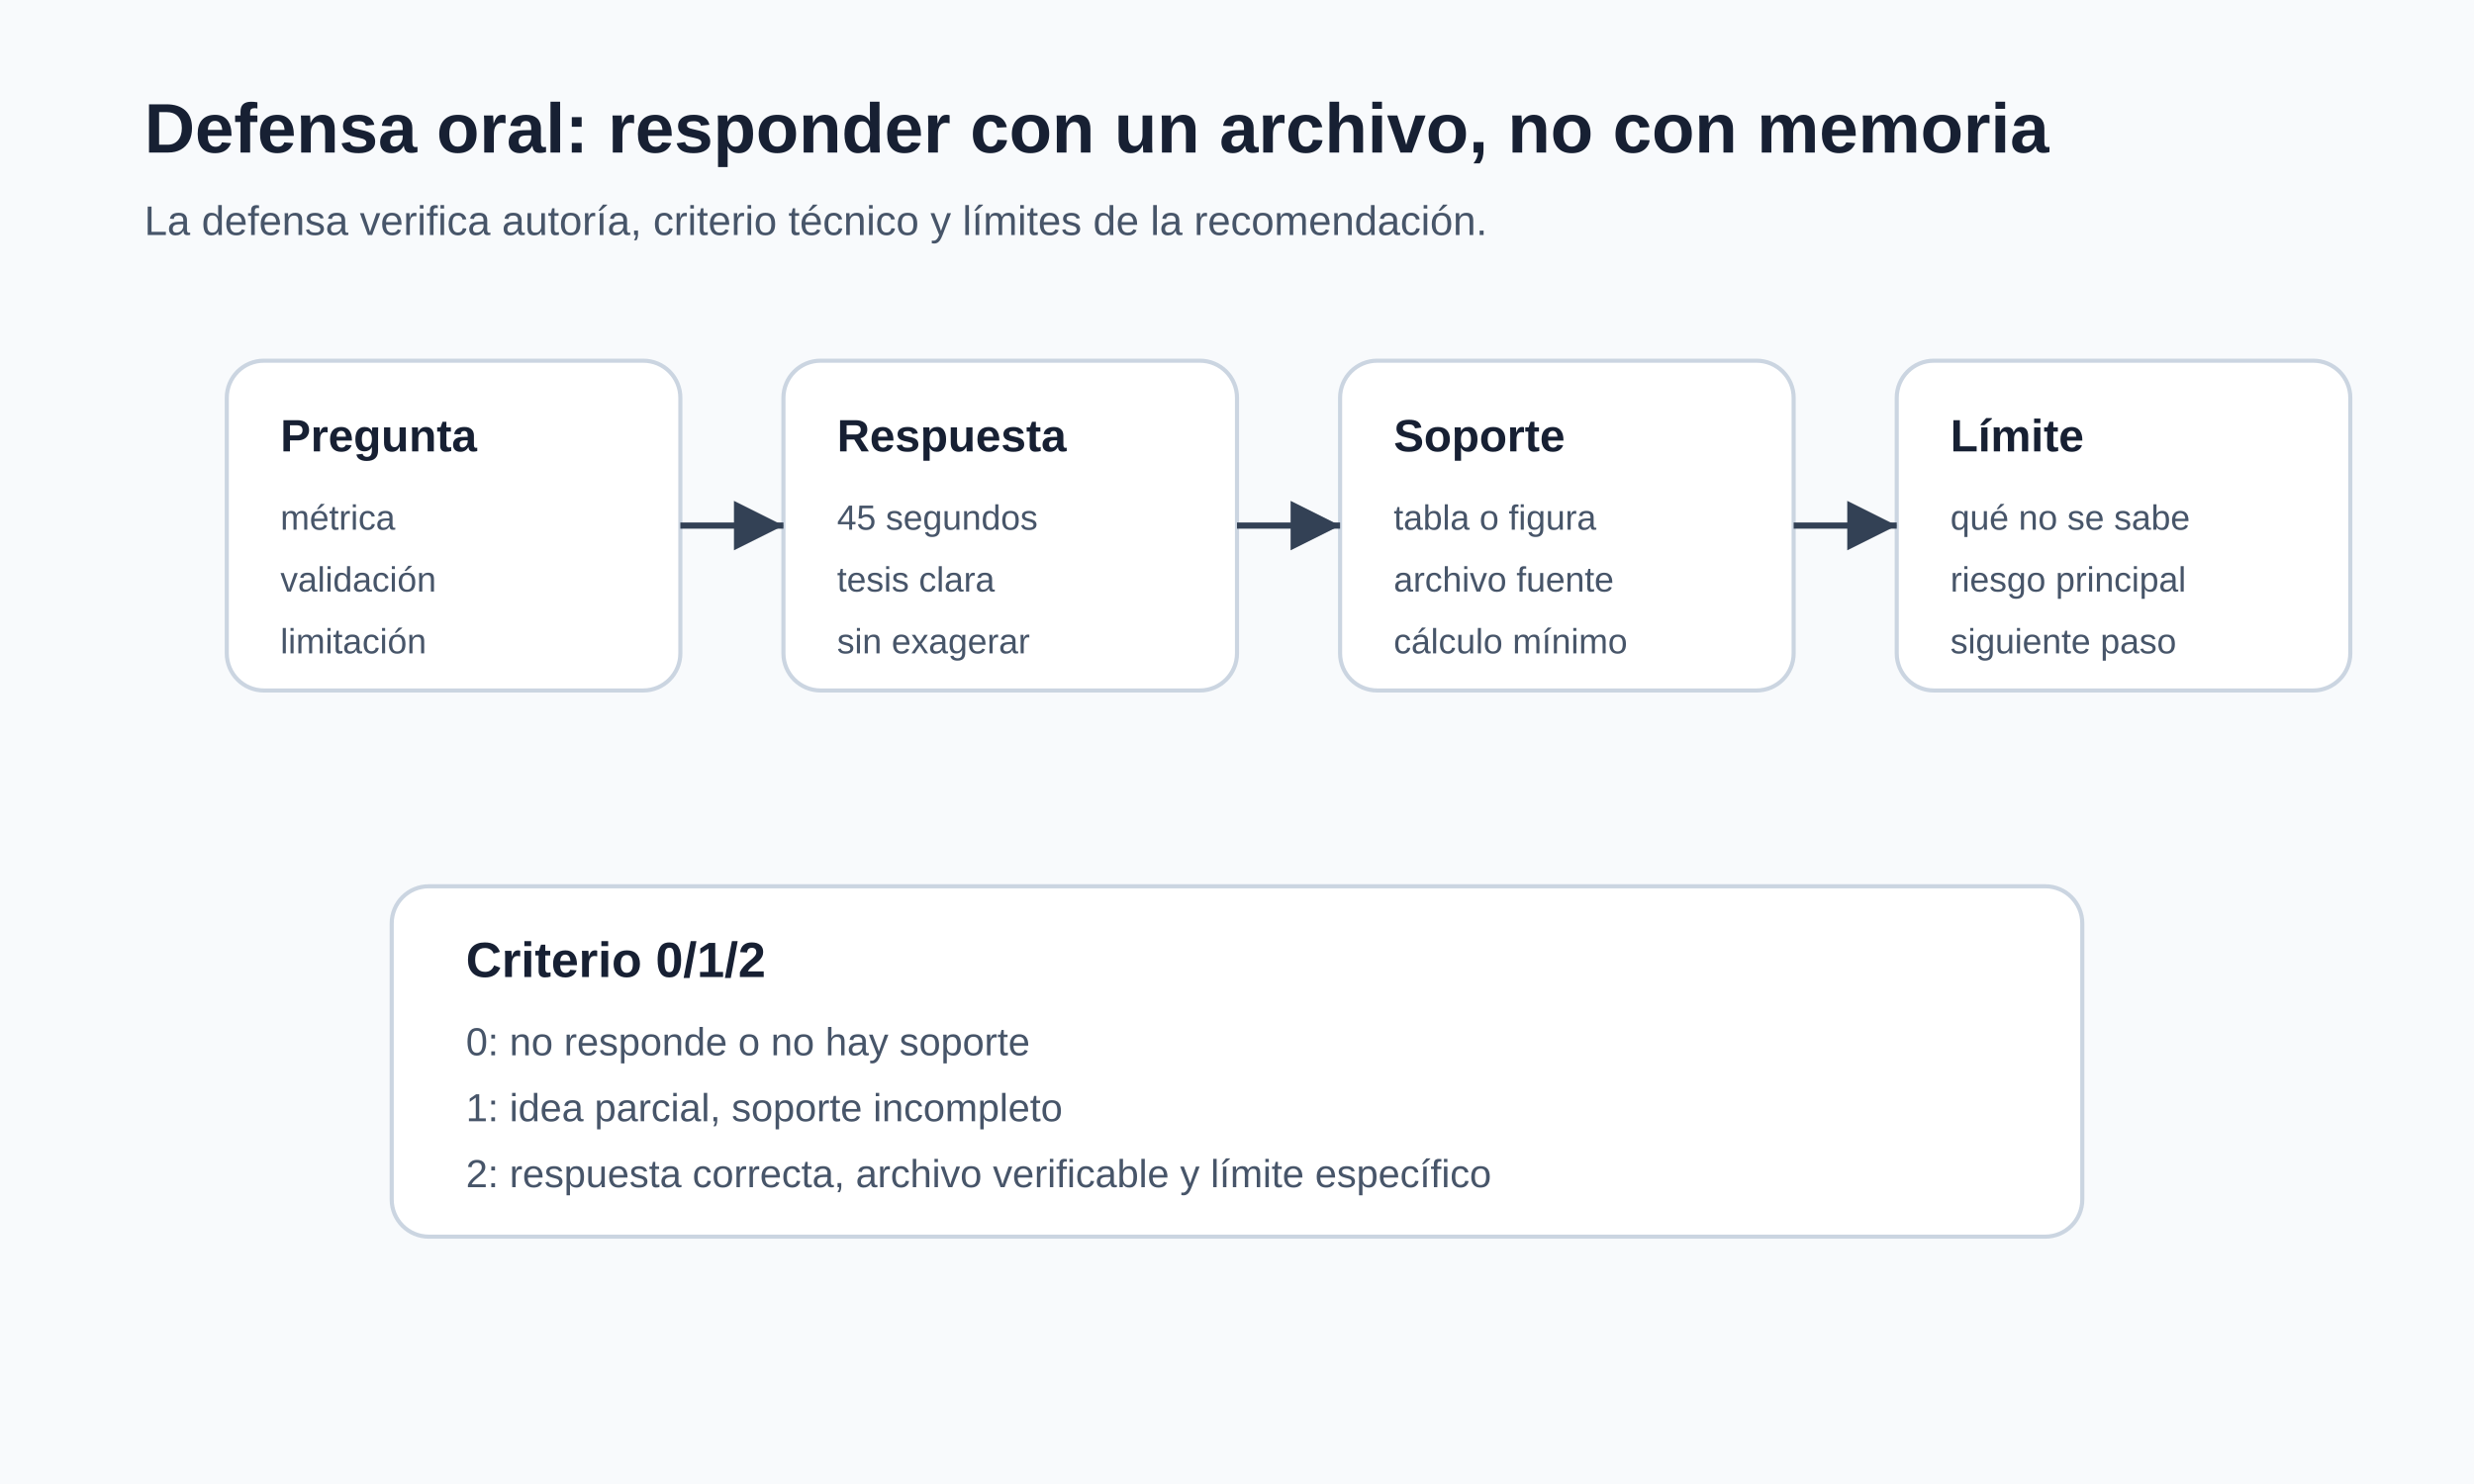
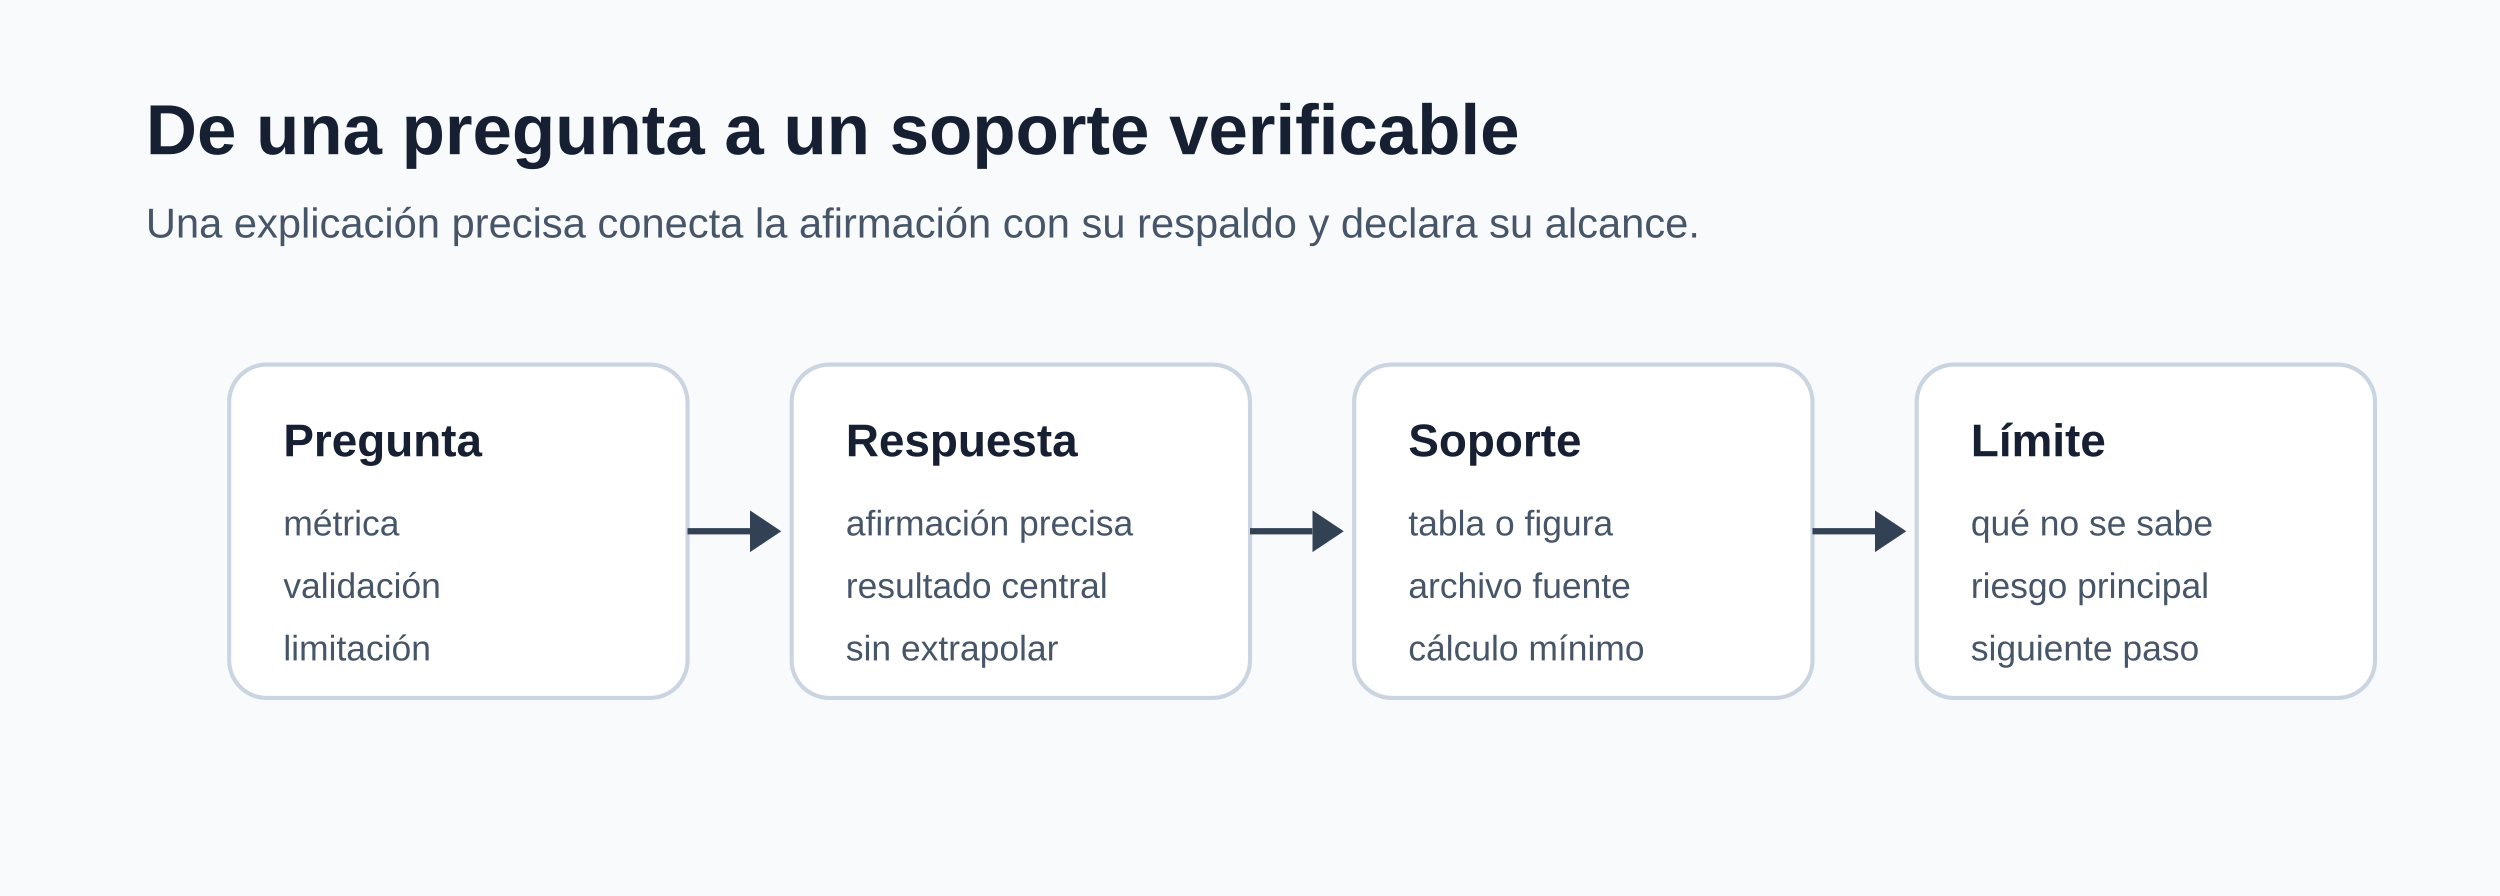
- <svg xmlns="http://www.w3.org/2000/svg" width="1200" height="720" viewBox="0 0 1200 720" role="img" aria-labelledby="title desc">
-   <rect width="1200" height="720" fill="#f8fafc" />
-   <text x="70" y="74" font-family="Arial, sans-serif" font-size="34" font-weight="700" fill="#172033">Defensa oral: responder con un archivo, no con memoria</text>
-   <text x="70" y="114" font-family="Arial, sans-serif" font-size="20" fill="#475569">La defensa verifica autoría, criterio técnico y límites de la recomendación.</text>
-   <defs>
-     <marker id="arrow" markerWidth="12" markerHeight="12" refX="10" refY="6" orient="auto">
-       <path d="M2,2 L10,6 L2,10 Z" fill="#334155" />
-     </marker>
-   </defs>
+ <svg xmlns="http://www.w3.org/2000/svg" width="1200" height="430" viewBox="0 0 1200 430" role="img" aria-labelledby="title desc">
+   <rect width="1200" height="430" fill="#f8fafc" />
+   <text x="70" y="74" font-family="Arial, sans-serif" font-size="34" font-weight="700" fill="#172033">De una pregunta a un soporte verificable</text>
+   <text x="70" y="114" font-family="Arial, sans-serif" font-size="20" fill="#475569">Una explicación precisa conecta la afirmación con su respaldo y declara su alcance.</text>
  <g transform="translate(110 175)" font-family="Arial, sans-serif">
    <rect x="0" y="0" width="220" height="160" rx="18" fill="#ffffff" stroke="#cbd5e1" stroke-width="2" />
    <text x="26" y="44" font-size="22" font-weight="700" fill="#172033">Pregunta</text>
    <text x="26" y="82" font-size="17" fill="#475569">métrica</text>
    <text x="26" y="112" font-size="17" fill="#475569">validación</text>
    <text x="26" y="142" font-size="17" fill="#475569">limitación</text>
    <rect x="270" y="0" width="220" height="160" rx="18" fill="#ffffff" stroke="#cbd5e1" stroke-width="2" />
    <text x="296" y="44" font-size="22" font-weight="700" fill="#172033">Respuesta</text>
-     <text x="296" y="82" font-size="17" fill="#475569">45 segundos</text>
-     <text x="296" y="112" font-size="17" fill="#475569">tesis clara</text>
-     <text x="296" y="142" font-size="17" fill="#475569">sin exagerar</text>
+     <text x="296" y="82" font-size="17" fill="#475569">afirmación precisa</text>
+     <text x="296" y="112" font-size="17" fill="#475569">resultado central</text>
+     <text x="296" y="142" font-size="17" fill="#475569">sin extrapolar</text>
    <rect x="540" y="0" width="220" height="160" rx="18" fill="#ffffff" stroke="#cbd5e1" stroke-width="2" />
    <text x="566" y="44" font-size="22" font-weight="700" fill="#172033">Soporte</text>
    <text x="566" y="82" font-size="17" fill="#475569">tabla o figura</text>
    <text x="566" y="112" font-size="17" fill="#475569">archivo fuente</text>
    <text x="566" y="142" font-size="17" fill="#475569">cálculo mínimo</text>
    <rect x="810" y="0" width="220" height="160" rx="18" fill="#ffffff" stroke="#cbd5e1" stroke-width="2" />
    <text x="836" y="44" font-size="22" font-weight="700" fill="#172033">Límite</text>
    <text x="836" y="82" font-size="17" fill="#475569">qué no se sabe</text>
    <text x="836" y="112" font-size="17" fill="#475569">riesgo principal</text>
    <text x="836" y="142" font-size="17" fill="#475569">siguiente paso</text>
-     <line x1="220" y1="80" x2="270" y2="80" stroke="#334155" stroke-width="3" marker-end="url(#arrow)" />
-     <line x1="490" y1="80" x2="540" y2="80" stroke="#334155" stroke-width="3" marker-end="url(#arrow)" />
-     <line x1="760" y1="80" x2="810" y2="80" stroke="#334155" stroke-width="3" marker-end="url(#arrow)" />
-   </g>
-   <g transform="translate(190 430)" font-family="Arial, sans-serif">
-     <rect x="0" y="0" width="820" height="170" rx="18" fill="#ffffff" stroke="#cbd5e1" stroke-width="2" />
-     <text x="36" y="44" font-size="24" font-weight="700" fill="#172033">Criterio 0/1/2</text>
-     <text x="36" y="82" font-size="19" fill="#475569">0: no responde o no hay soporte</text>
-     <text x="36" y="114" font-size="19" fill="#475569">1: idea parcial, soporte incompleto</text>
-     <text x="36" y="146" font-size="19" fill="#475569">2: respuesta correcta, archivo verificable y límite específico</text>
+     <line x1="220" y1="80" x2="250" y2="80" stroke="#334155" stroke-width="3" />
+     <polygon points="250,70 265,80 250,90" fill="#334155" />
+     <line x1="490" y1="80" x2="520" y2="80" stroke="#334155" stroke-width="3" />
+     <polygon points="520,70 535,80 520,90" fill="#334155" />
+     <line x1="760" y1="80" x2="790" y2="80" stroke="#334155" stroke-width="3" />
+     <polygon points="790,70 805,80 790,90" fill="#334155" />
  </g>
</svg>
